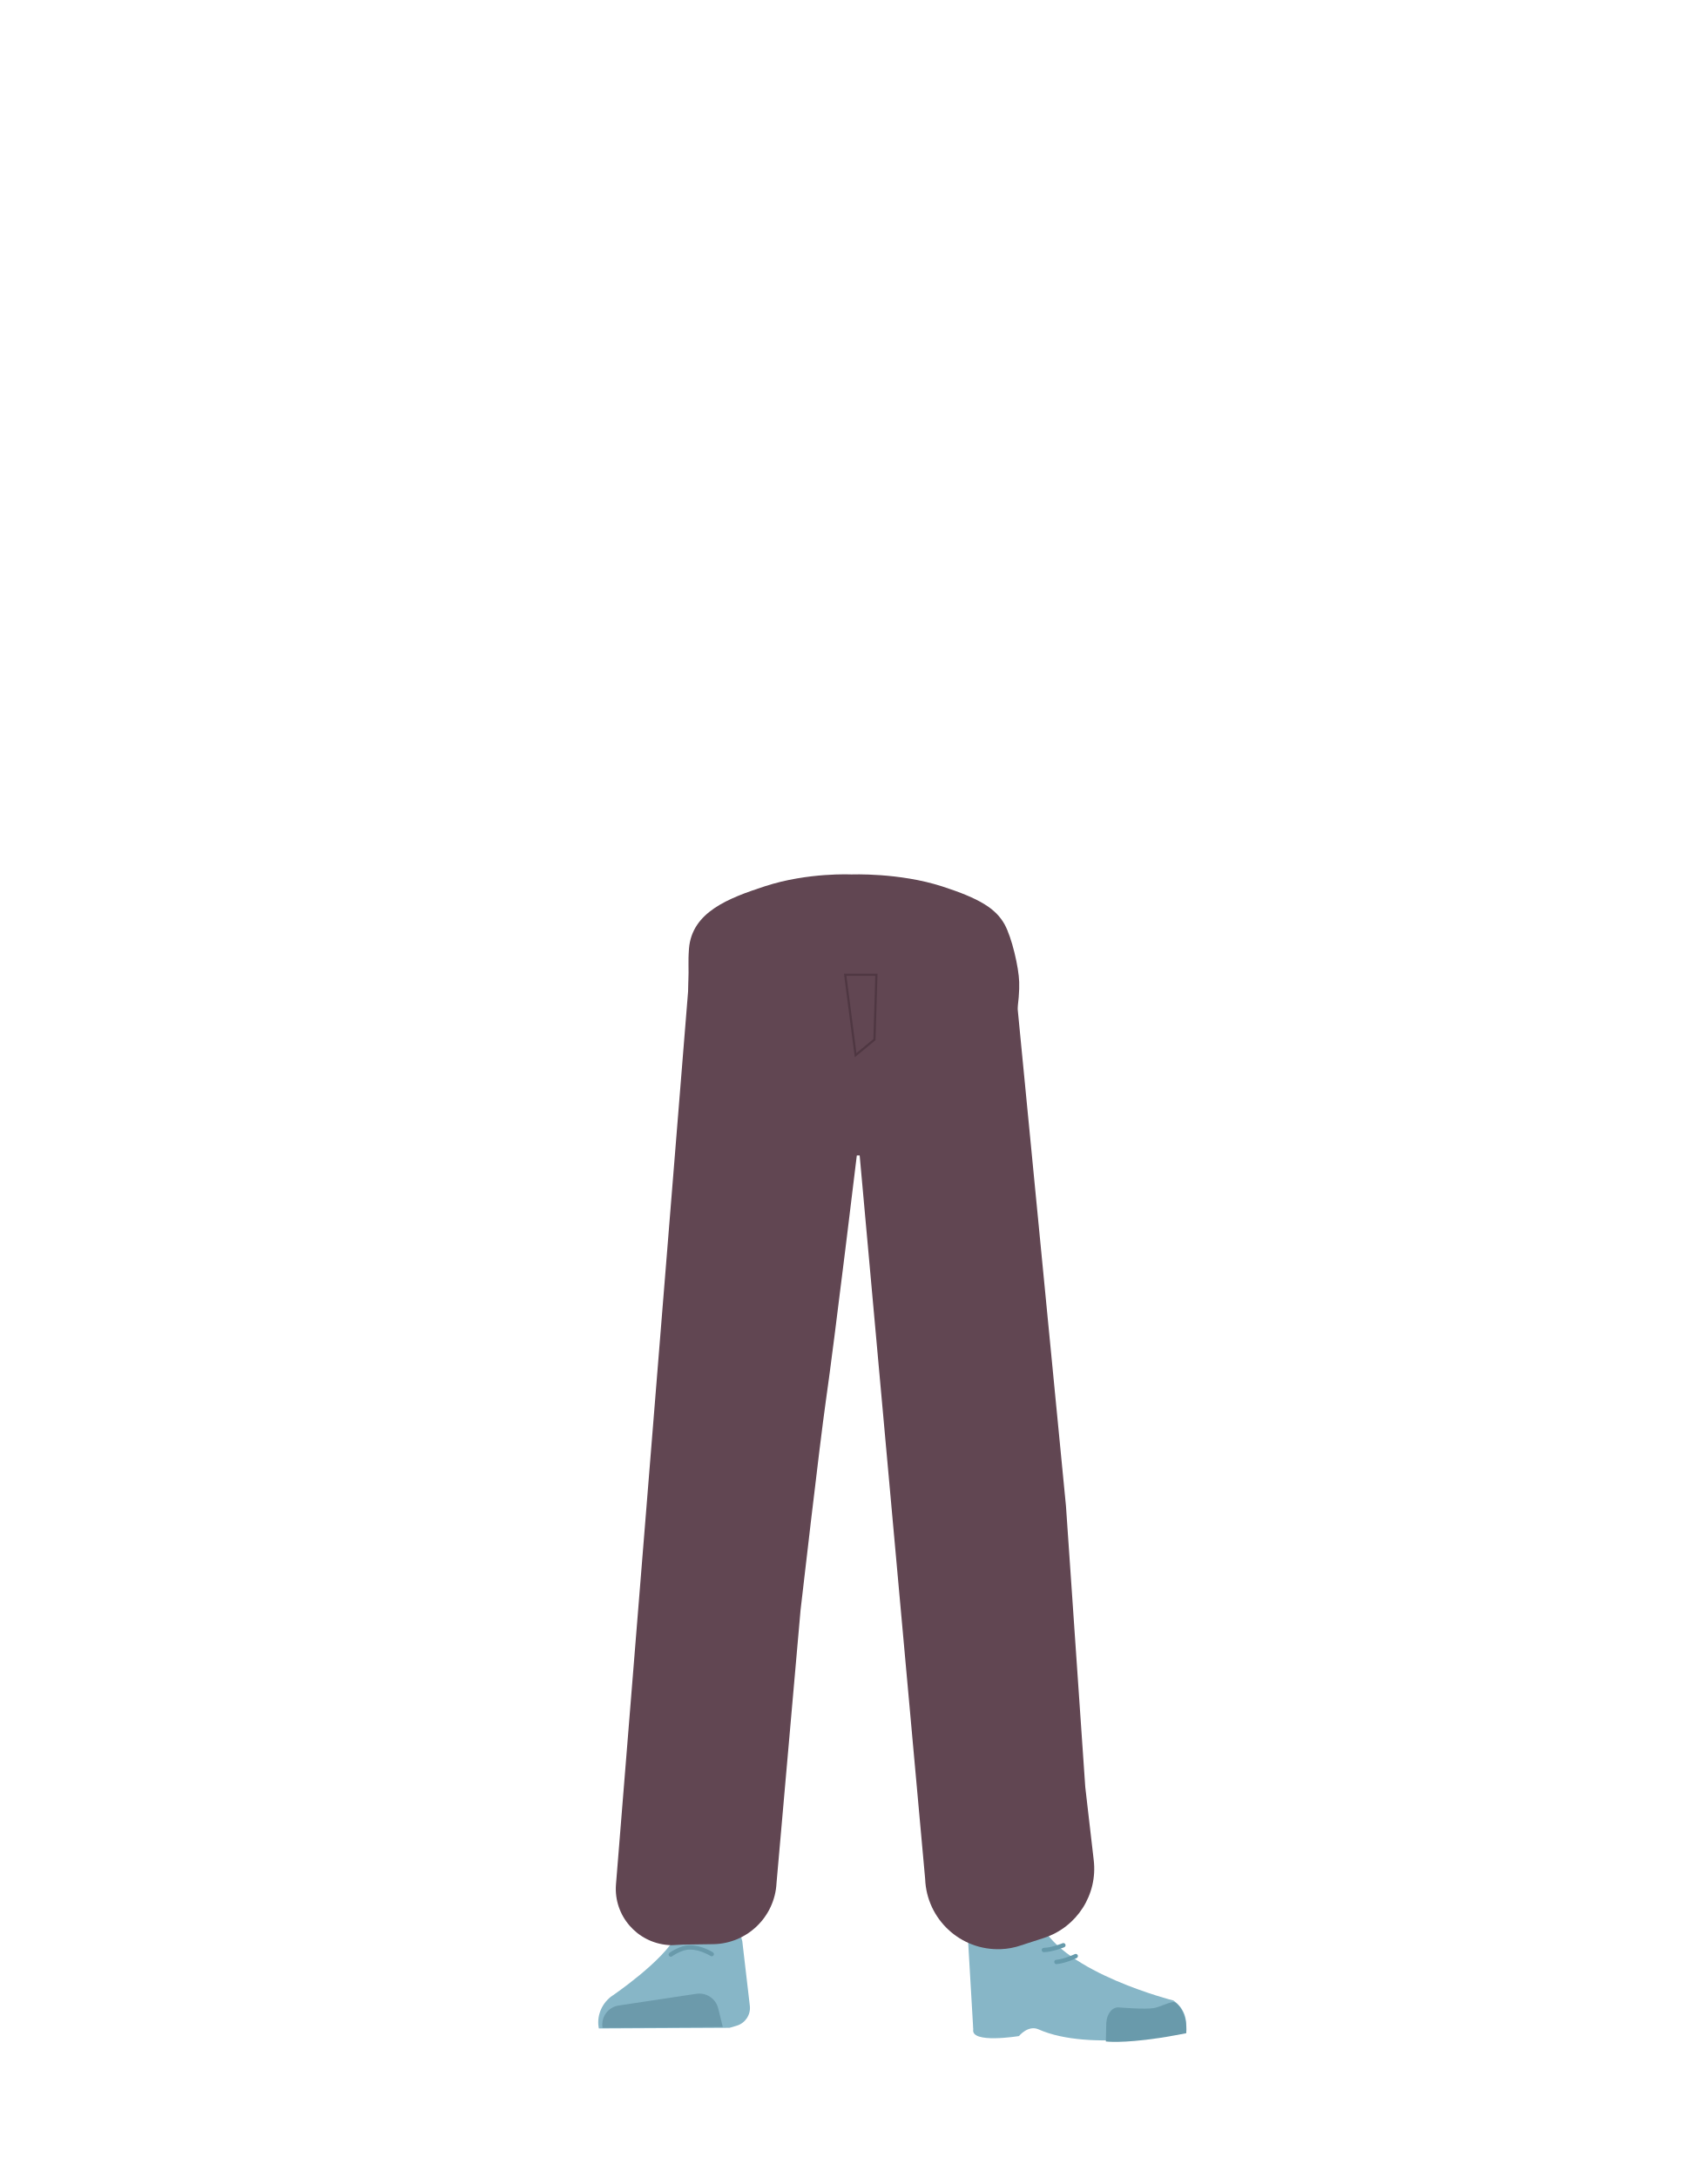
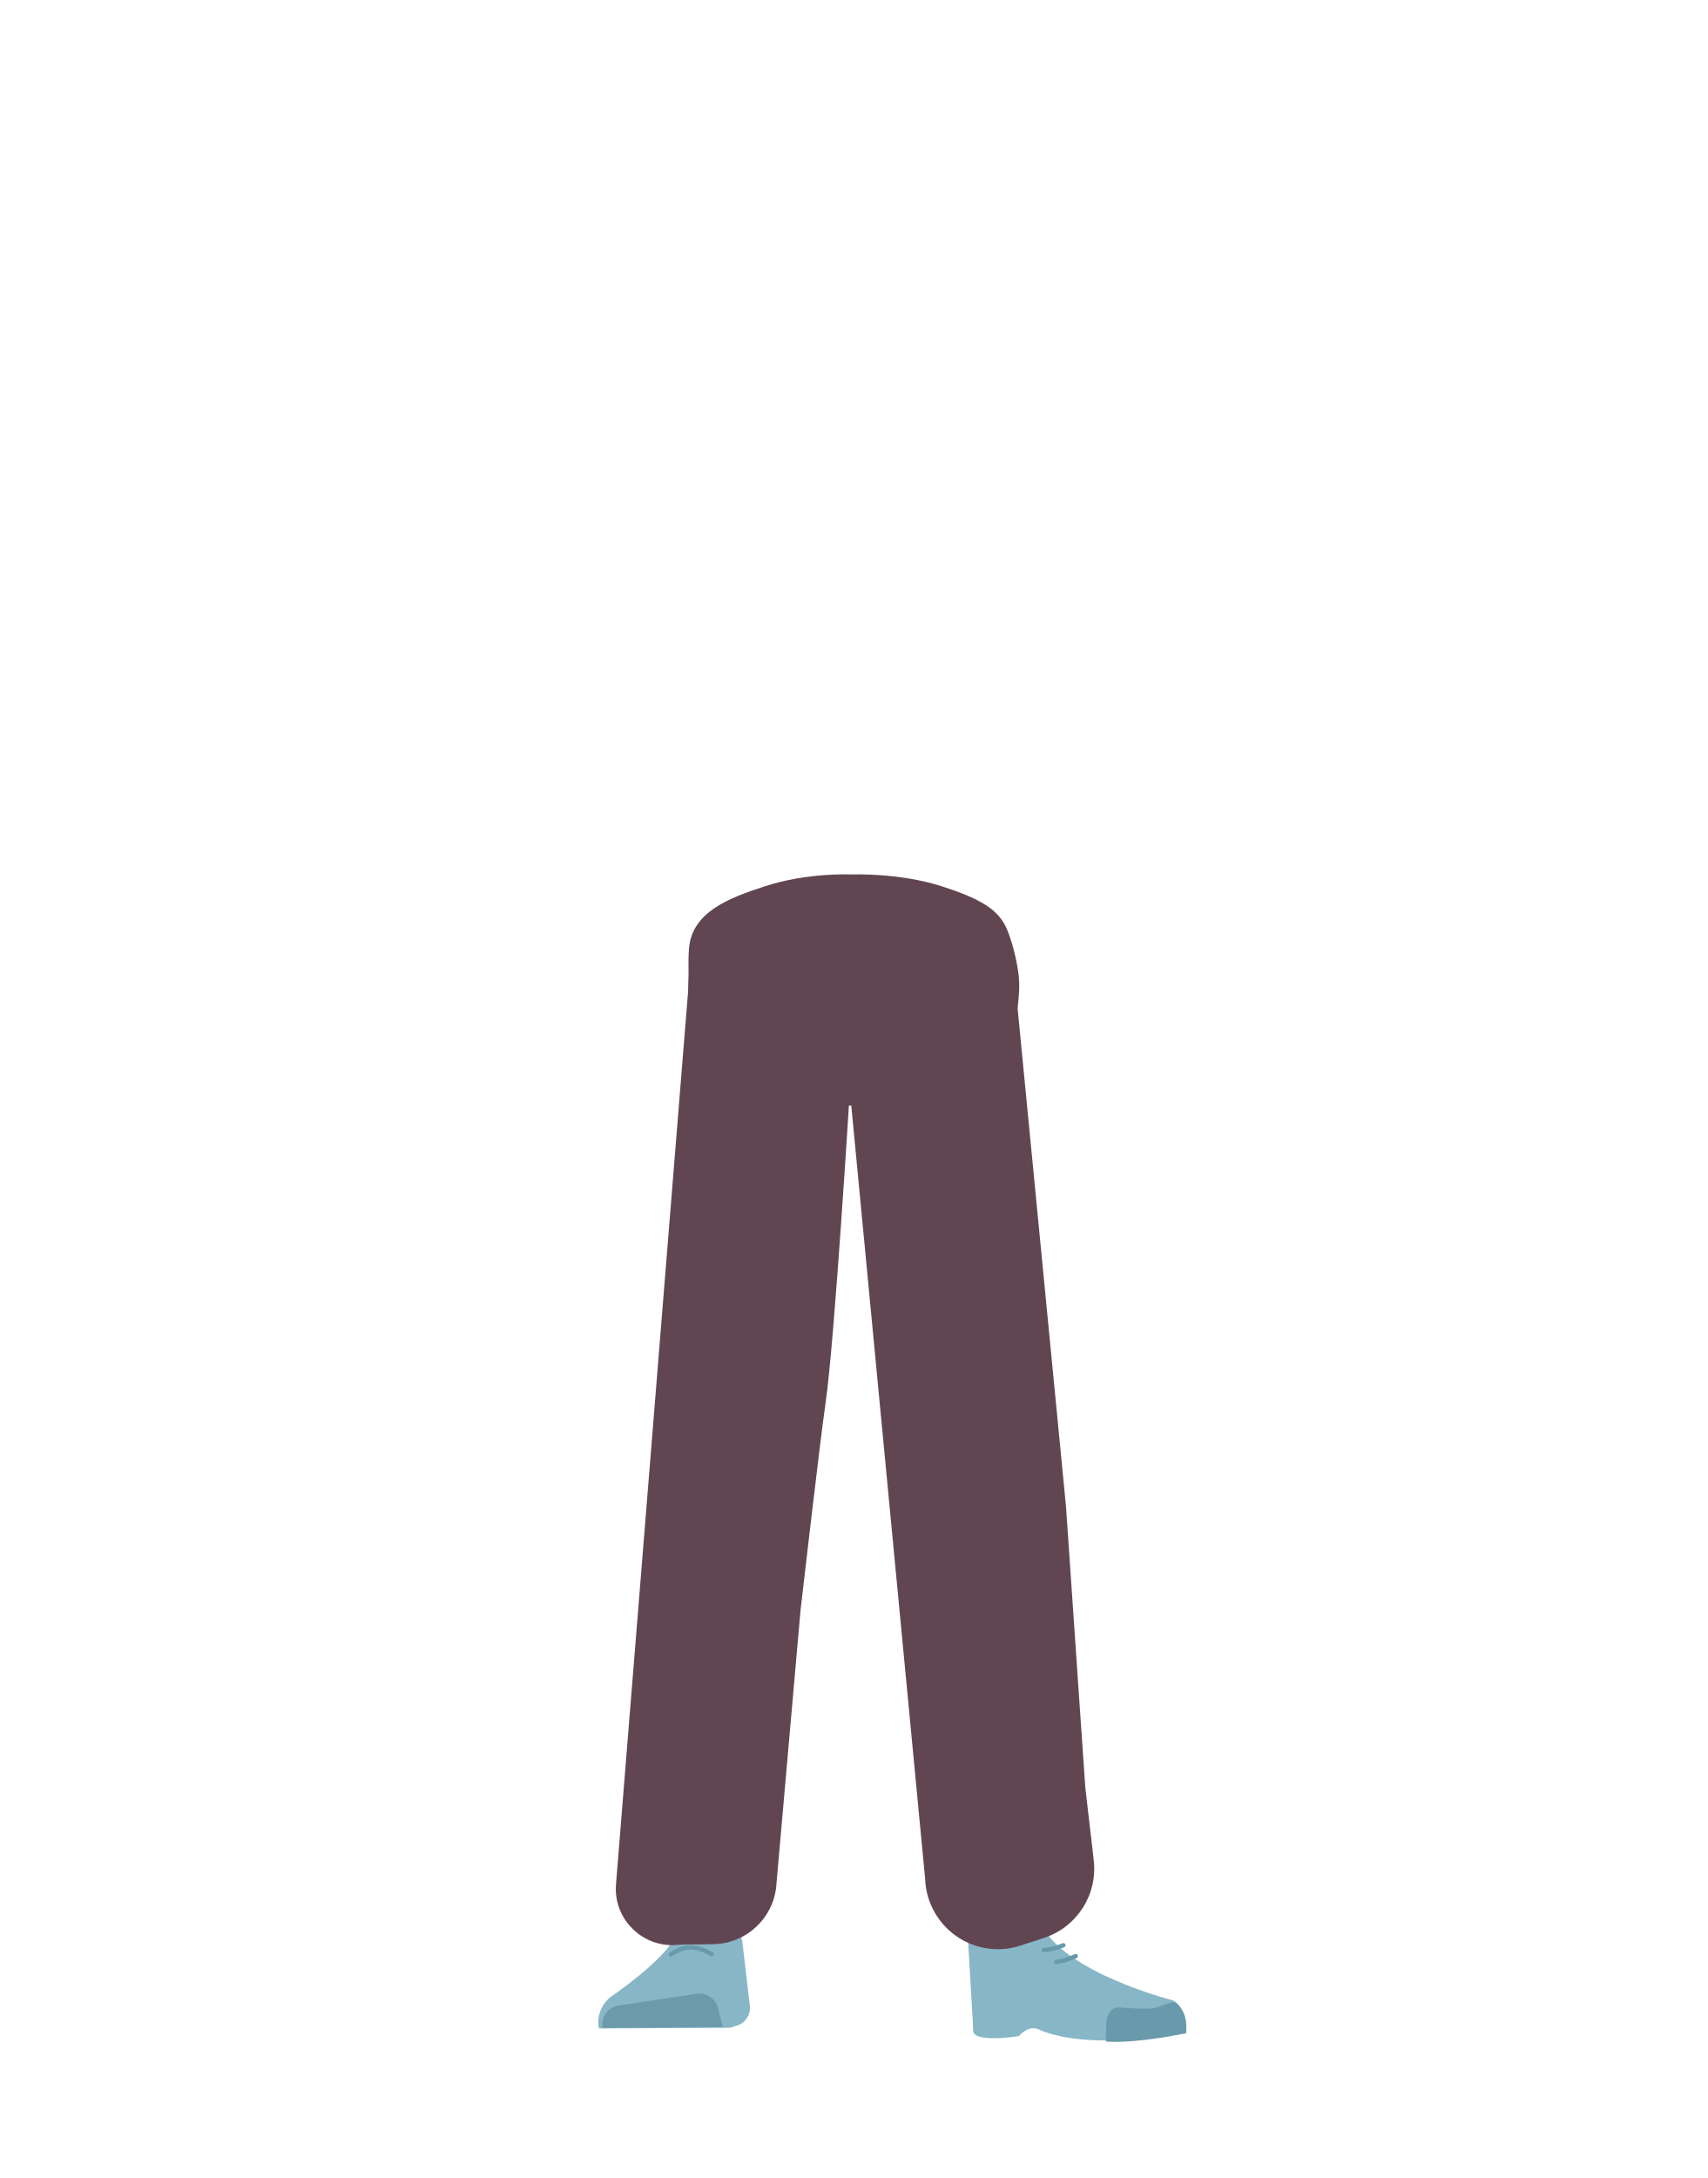
<svg xmlns="http://www.w3.org/2000/svg" version="1.1" id="Calque_1" x="0px" y="0px" viewBox="0 0 788 1005" style="enable-background:new 0 0 788 1005;" xml:space="preserve">
  <style type="text/css">
	.st0{fill:#614652;}
	.st1{fill:#944E31;}
	.st2{fill:#87B6C7;}
	.st3{fill:#6C9AAB;}
	.st4{fill:#699AAB;}
	.st5{fill:none;stroke:#699AAB;stroke-width:2;stroke-linecap:round;stroke-miterlimit:10;}
	.st6{fill:none;stroke:#669AAB;stroke-width:2;stroke-linecap:round;stroke-miterlimit:10;}
- 	.st7{fill:none;stroke:#4F3742;stroke-miterlimit:10;}
</style>
  <g id="Calque_1_00000000915634752664794440000014261876144632733597_">
-     <path class="st0" d="M434.8,409c17.3,5.6,24.8,10.2,28.9,17.6c3.3,6,6.5,19.7,6.7,26.5c0.6,16-8.3,56.4-23.4,69.8   c-15.4,13.7-90.6,13.7-105.9,0c-15.1-13.5-24-53.7-23.4-69.8c0.3-6.8-0.2-8.6,0.3-15.4c1.4-16.8,18-23.2,35.2-28.8   c19.7-6.4,39.8-5.4,39.8-5.4S415,402.6,434.8,409z" />
+     <path class="st0" d="M434.8,409c17.3,5.6,24.8,10.2,28.9,17.6c3.3,6,6.5,19.7,6.7,26.5c0.6,16-8.3,56.4-23.4,69.8   c14.1-12.5-130.5-21.8-105.9,0c-15.1-13.5-24-53.7-23.4-69.8c0.3-6.8-0.2-8.6,0.3-15.4c1.4-16.8,18-23.2,35.2-28.8   c19.7-6.4,39.8-5.4,39.8-5.4S415,402.6,434.8,409z" />
  </g>
  <g id="Calque_7">
    <path class="st1" d="M337.1,629.9c-13.9-0.2-22.3,6.7-24.9,18.2c0,0-7.1,55.4-8.3,77c-1.9,34.7,2.5,101.6,7.2,136   c1,7.5,3,30.3,3,30.3c0.7,6.8,6.4,11.9,13.2,11.8l0,0c6.7-0.1,12.2-5.2,12.9-11.8c0,0,2.2-26.1,3.5-34.8c4.6-31.3,18-93.5,20-125.2   c1.2-19-0.4-77.5-0.4-77.5C362.5,634.7,349,630.5,337.1,629.9L337.1,629.9z" />
    <path class="st2" d="M326.6,883.3L326.6,883.3c-6.1,0.1-11.5,3.7-14.1,9.2l0,0c-5.9,12.3-30.6,28.9-30.6,28.9   c-4.4,3.5-6.6,9.1-5.5,14.6l0,0l60.3-0.3l3.4-1c3.9-1.2,6.4-5,6-9l-3.5-30C340.9,888.3,334.2,883.1,326.6,883.3z" />
    <path class="st3" d="M278.1,935.7L278.1,935.7c-0.8-4.9,2.5-9.5,7.4-10.3c0,0,0.1,0,0.1,0l35.8-5.4c4.6-0.7,9,2.2,10.1,6.8l2.1,8.5   L278.1,935.7z" />
    <path class="st1" d="M452.9,629.9c12.4-0.2,19.9,6.7,22.2,18.2c0,0,14.4,53.4,15.5,75c1.7,34.7-10.2,103.6-14.5,138   c-0.9,7.5-2.7,30.3-2.7,30.3c-0.6,6.8-5.7,11.9-11.8,11.8l0,0c-6-0.1-10.9-5.2-11.5-11.8c0,0-2-26.1-3.1-34.8   c-4.1-31.3-16.1-93.5-17.9-125.2c-1.1-19,0.4-77.5,0.4-77.5C430.2,634.7,442.3,630.5,452.9,629.9L452.9,629.9z" />
    <path class="st1" d="M475.9,879.5c-1.2,34,40.1,38.4,40.1,38.4c4.4,3.5-67,21.8-66.6,17.8c0,0,1.5-52-1-65.2   C446.6,861.2,476.6,859.5,475.9,879.5z" />
    <path class="st2" d="M463.1,898.3c6.4-2.2,5.9-6.8,8.5-9.4c1.5-1.5,7.9-3.2,8.8-1.2c10.7,22.7,61.2,35.4,61.2,35.4   c5.3,3.8,6.6,9.1,5.5,14.6l0,0c0,0-43.8,9.4-67.8-1.3c-4.8-2.1-9,3.1-9,3.1s-22.4,3.7-21.1-3.1l-2.5-42.7   C448.3,886.3,452.1,902.1,463.1,898.3z" />
    <path class="st4" d="M547.5,938.2c0.8-9-4.3-14.7-6-14.4c-2.5,0.3-6.5,2.4-9,2.8c-4,0.7-16-0.3-16-0.3c-3.1-0.3-5.6,2.8-5.9,7.1   l-0.2,8.6c0,0,7.3,1,24.6-1.6C538.1,940,547.5,938.2,547.5,938.2z" />
-     <path class="st0" d="M320.2,432l-2.1,19.1l-33.8,418.5c-1.1,14.3,9.7,26.8,24.1,27.9c1,0.1,2,0.1,3,0l3.7-0.2l14.2-0.2   c15.6-0.3,28.3-12.6,29.1-28.2l11.1-126c0,0,8.8-76.5,11.6-96c4.1-28.4,15.1-119.8,15.1-119.8l1.7-95.9L320.2,432z" />
-     <path class="st0" d="M389.1,441.9l1.6,88.6l5.9,0.7L427,867c0.7,18.6,16.3,33.1,34.9,32.4c3.1-0.1,6.3-0.7,9.2-1.7l10.8-3.5   c15.2-5,24.8-20,22.9-35.9l-3.9-33.7L492,695l-23.6-242.8l-73.4-9.8L389.1,441.9z" />
+     <path class="st0" d="M320.2,432l-2.1,19.1l-33.8,418.5c-1.1,14.3,9.7,26.8,24.1,27.9c1,0.1,2,0.1,3,0l3.7-0.2l14.2-0.2   c15.6-0.3,28.3-12.6,29.1-28.2l11.1-126c0,0,8.8-76.5,11.6-96c4.1-28.4,11.1-143,11.1-143l5.6-72.8L320.2,432z" />
+     <path class="st0" d="M389.1,441.9l-2.3,65.4l5.9,0.7L427,867c0.7,18.6,16.3,33.1,34.9,32.4c3.1-0.1,6.3-0.7,9.2-1.7l10.8-3.5   c15.2-5,24.8-20,22.9-35.9l-3.9-33.7L492,695l-23.6-242.8l-73.4-9.8L389.1,441.9z" />
    <path class="st5" d="M309.6,901.9c0,0,4.7-3.4,8.9-3.3c5.1,0,10,3.1,10,3.1" />
    <path class="st6" d="M490.8,897.6c0,0-5.1,2.1-9,2.2" />
    <path class="st6" d="M496.5,902.6c0,0-5,2.4-8.9,2.7" />
-     <polygon class="st7" points="394.9,486.9 390.1,449.8 404.5,449.8 403.6,479.7  " />
  </g>
</svg>
